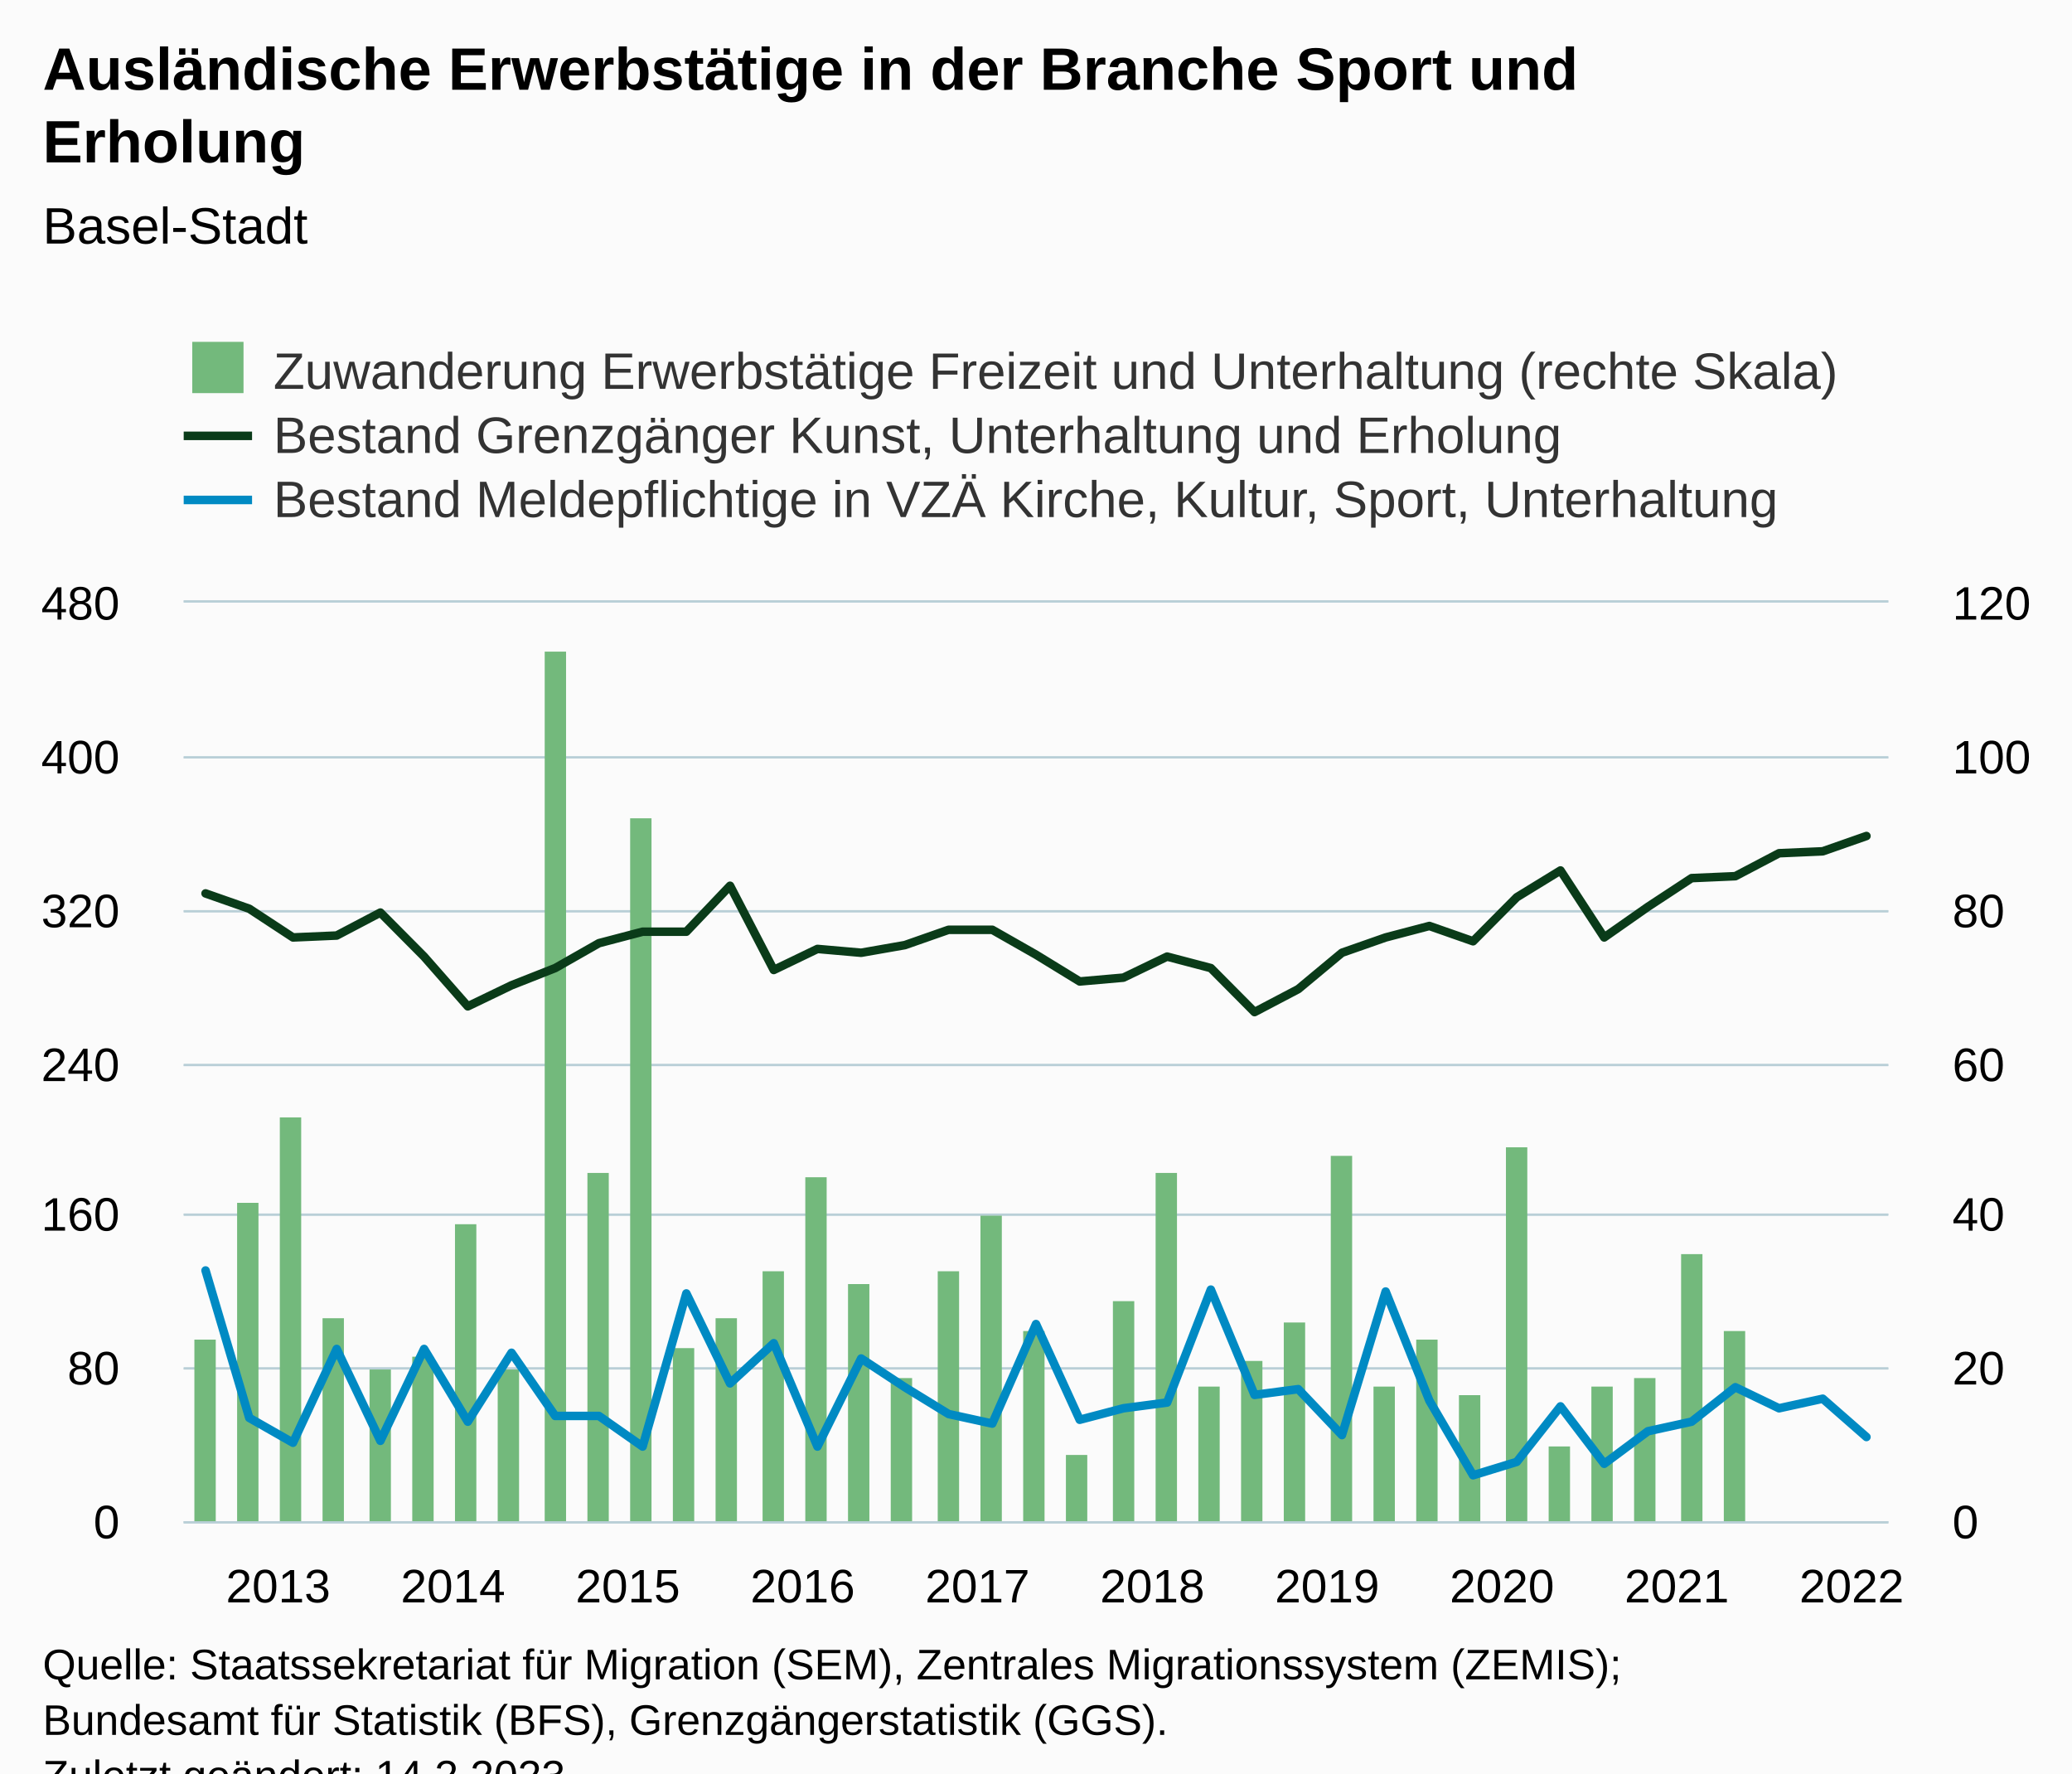
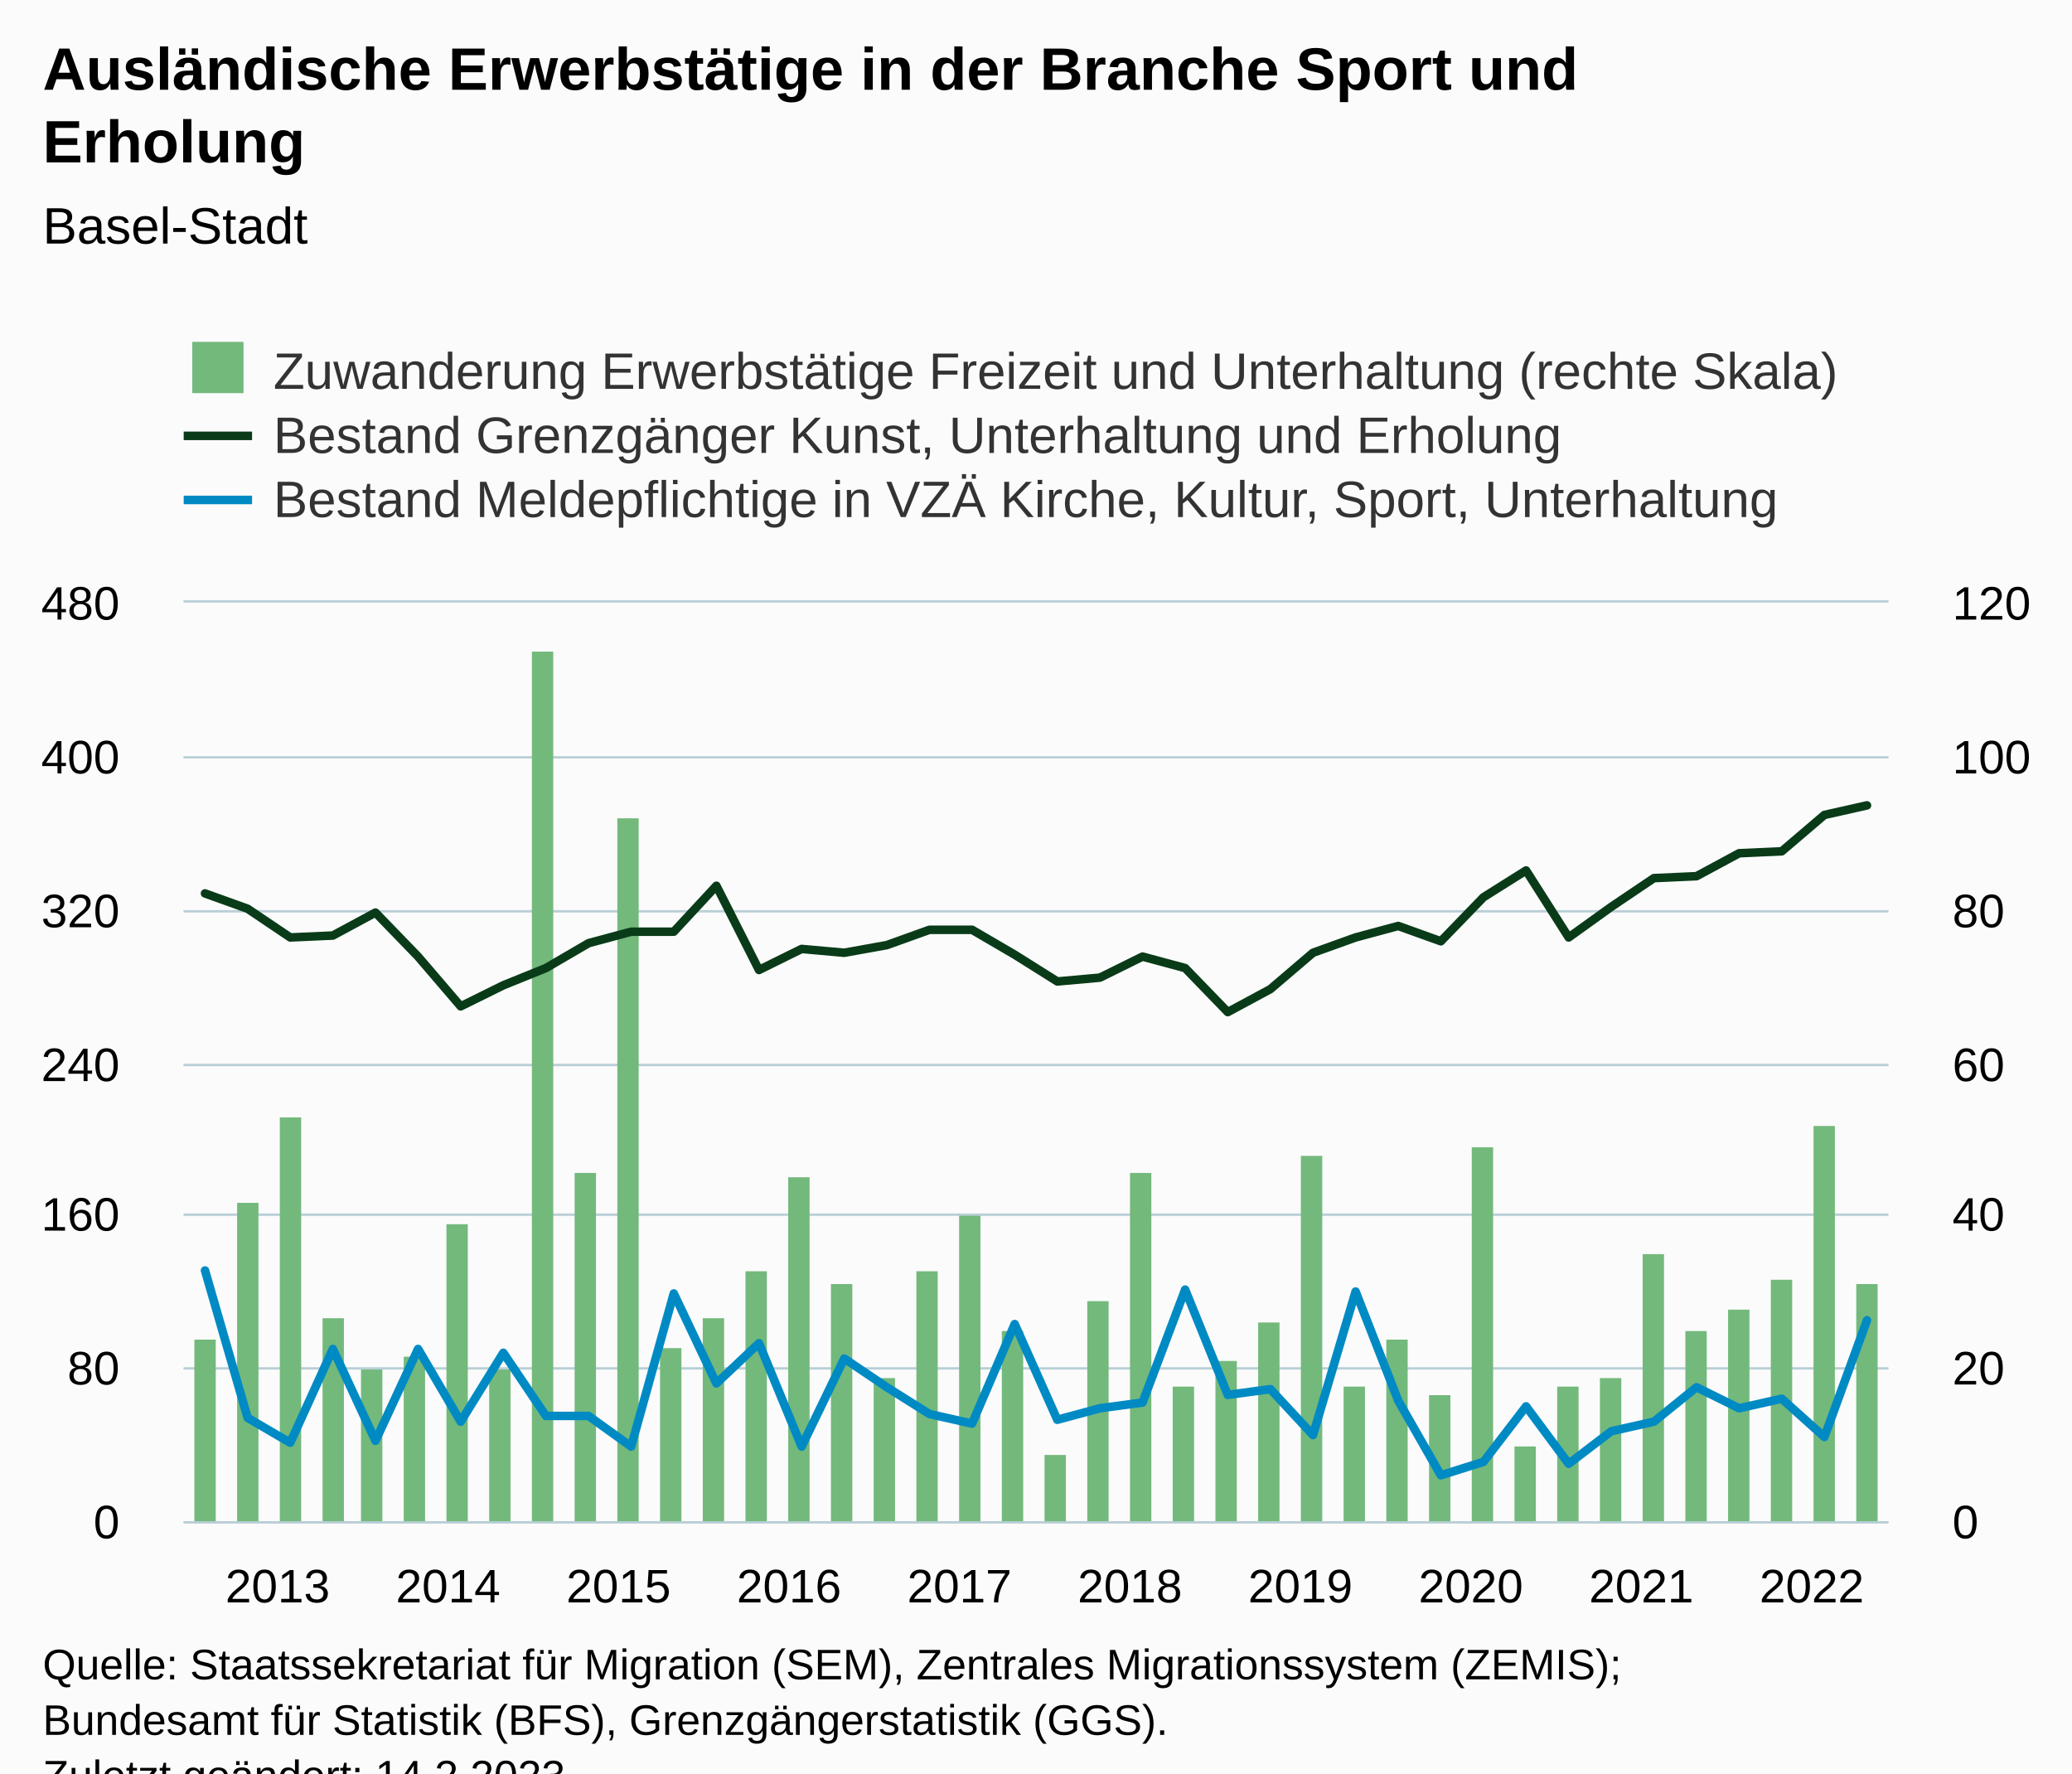
<svg xmlns="http://www.w3.org/2000/svg" version="1.1" class="highcharts-root" style="font-family:Arial;font-size:12px;" viewBox="0 0 485 415">
  <defs>
-     <clipPath id="highcharts-7rc6p2x-126-">
+     <clipPath id="highcharts-d6pb0wz-129-">
      <rect x="0" y="0" width="399" height="215" fill="none" />
    </clipPath>
-     <clipPath id="highcharts-7rc6p2x-166-">
+     <clipPath id="highcharts-d6pb0wz-170-">
      <rect x="0" y="0" width="399" height="215" fill="none" />
    </clipPath>
-     <clipPath id="highcharts-7rc6p2x-206-">
+     <clipPath id="highcharts-d6pb0wz-211-">
      <rect x="0" y="0" width="399" height="215" fill="none" />
    </clipPath>
-     <clipPath id="highcharts-7rc6p2x-246-">
+     <clipPath id="highcharts-d6pb0wz-252-">
      <rect x="43" y="141" width="399" height="215" fill="none" />
    </clipPath>
  </defs>
  <rect fill="#fbfbfb" class="highcharts-background" x="0" y="0" width="485" height="428" rx="0" ry="0" />
  <rect fill="none" class="highcharts-plot-background" x="43" y="141" width="399" height="215" />
  <g class="highcharts-pane-group" data-z-index="0" />
  <g class="highcharts-grid highcharts-xaxis-grid" data-z-index="1">
    <path fill="none" data-z-index="1" class="highcharts-grid-line" d="M 47.5 141 L 47.5 356" opacity="1" />
-     <path fill="none" data-z-index="1" class="highcharts-grid-line" d="M 88.5 141 L 88.5 356" opacity="1" />
-     <path fill="none" data-z-index="1" class="highcharts-grid-line" d="M 129.5 141 L 129.5 356" opacity="1" />
-     <path fill="none" data-z-index="1" class="highcharts-grid-line" d="M 170.5 141 L 170.5 356" opacity="1" />
-     <path fill="none" data-z-index="1" class="highcharts-grid-line" d="M 211.5 141 L 211.5 356" opacity="1" />
-     <path fill="none" data-z-index="1" class="highcharts-grid-line" d="M 252.5 141 L 252.5 356" opacity="1" />
-     <path fill="none" data-z-index="1" class="highcharts-grid-line" d="M 293.5 141 L 293.5 356" opacity="1" />
-     <path fill="none" data-z-index="1" class="highcharts-grid-line" d="M 334.5 141 L 334.5 356" opacity="1" />
-     <path fill="none" data-z-index="1" class="highcharts-grid-line" d="M 375.5 141 L 375.5 356" opacity="1" />
-     <path fill="none" data-z-index="1" class="highcharts-grid-line" d="M 415.5 141 L 415.5 356" opacity="1" />
+     <path fill="none" data-z-index="1" class="highcharts-grid-line" d="M 87.5 141 L 87.5 356" opacity="1" />
+     <path fill="none" data-z-index="1" class="highcharts-grid-line" d="M 127.5 141 L 127.5 356" opacity="1" />
+     <path fill="none" data-z-index="1" class="highcharts-grid-line" d="M 167.5 141 L 167.5 356" opacity="1" />
+     <path fill="none" data-z-index="1" class="highcharts-grid-line" d="M 207.5 141 L 207.5 356" opacity="1" />
+     <path fill="none" data-z-index="1" class="highcharts-grid-line" d="M 246.5 141 L 246.5 356" opacity="1" />
+     <path fill="none" data-z-index="1" class="highcharts-grid-line" d="M 286.5 141 L 286.5 356" opacity="1" />
+     <path fill="none" data-z-index="1" class="highcharts-grid-line" d="M 326.5 141 L 326.5 356" opacity="1" />
+     <path fill="none" data-z-index="1" class="highcharts-grid-line" d="M 366.5 141 L 366.5 356" opacity="1" />
+     <path fill="none" data-z-index="1" class="highcharts-grid-line" d="M 406.5 141 L 406.5 356" opacity="1" />
  </g>
  <g class="highcharts-grid highcharts-yaxis-grid" data-z-index="1">
    <path fill="none" stroke="#B9CFD7" stroke-width="0.5" data-z-index="1" class="highcharts-grid-line" d="M 43 356.25 L 442 356.25" opacity="1" />
    <path fill="none" stroke="#B9CFD7" stroke-width="0.5" data-z-index="1" class="highcharts-grid-line" d="M 43 320.25 L 442 320.25" opacity="1" />
    <path fill="none" stroke="#B9CFD7" stroke-width="0.5" data-z-index="1" class="highcharts-grid-line" d="M 43 284.25 L 442 284.25" opacity="1" />
    <path fill="none" stroke="#B9CFD7" stroke-width="0.5" data-z-index="1" class="highcharts-grid-line" d="M 43 249.25 L 442 249.25" opacity="1" />
    <path fill="none" stroke="#B9CFD7" stroke-width="0.5" data-z-index="1" class="highcharts-grid-line" d="M 43 213.25 L 442 213.25" opacity="1" />
    <path fill="none" stroke="#B9CFD7" stroke-width="0.5" data-z-index="1" class="highcharts-grid-line" d="M 43 177.25 L 442 177.25" opacity="1" />
    <path fill="none" stroke="#B9CFD7" stroke-width="0.5" data-z-index="1" class="highcharts-grid-line" d="M 43 140.75 L 442 140.75" opacity="1" />
  </g>
  <g class="highcharts-grid highcharts-yaxis-grid" data-z-index="1">
    <path fill="none" stroke="#B9CFD7" stroke-width="0.5" data-z-index="1" class="highcharts-grid-line" d="M 43 356.25 L 442 356.25" opacity="1" />
    <path fill="none" stroke="#B9CFD7" stroke-width="0.5" data-z-index="1" class="highcharts-grid-line" d="M 43 320.25 L 442 320.25" opacity="1" />
    <path fill="none" stroke="#B9CFD7" stroke-width="0.5" data-z-index="1" class="highcharts-grid-line" d="M 43 284.25 L 442 284.25" opacity="1" />
    <path fill="none" stroke="#B9CFD7" stroke-width="0.5" data-z-index="1" class="highcharts-grid-line" d="M 43 249.25 L 442 249.25" opacity="1" />
    <path fill="none" stroke="#B9CFD7" stroke-width="0.5" data-z-index="1" class="highcharts-grid-line" d="M 43 213.25 L 442 213.25" opacity="1" />
    <path fill="none" stroke="#B9CFD7" stroke-width="0.5" data-z-index="1" class="highcharts-grid-line" d="M 43 177.25 L 442 177.25" opacity="1" />
    <path fill="none" stroke="#B9CFD7" stroke-width="0.5" data-z-index="1" class="highcharts-grid-line" d="M 43 140.75 L 442 140.75" opacity="1" />
  </g>
  <rect fill="none" class="highcharts-plot-border" data-z-index="1" x="43" y="141" width="399" height="215" />
  <g class="highcharts-axis highcharts-xaxis" data-z-index="2">
    <path fill="none" class="highcharts-axis-line" stroke="#B9CFD7" stroke-width="0.5" data-z-index="7" d="M 43 356.25 L 442 356.25" />
  </g>
  <g class="highcharts-axis highcharts-yaxis" data-z-index="2">
    <path fill="none" class="highcharts-axis-line" data-z-index="7" d="M 43 141 L 43 356" />
  </g>
  <g class="highcharts-axis highcharts-yaxis" data-z-index="2">
    <path fill="none" class="highcharts-axis-line" data-z-index="7" d="M 442 141 L 442 356" />
  </g>
  <g class="highcharts-series-group" data-z-index="3">
-     <g class="highcharts-series highcharts-series-0 highcharts-column-series" data-z-index="0.1" opacity="1" transform="translate(43,141) scale(1 1)" clip-path="url(#highcharts-7rc6p2x-166-)">
+     <g class="highcharts-series highcharts-series-0 highcharts-column-series" data-z-index="0.1" opacity="1" transform="translate(43,141) scale(1 1)" clip-path="url(#highcharts-d6pb0wz-170-)">
      <rect x="2.5" y="172.5" width="5" height="43" fill="#73b97c" stroke="#ffffff" stroke-width="1e-7" opacity="1" class="highcharts-point" />
      <rect x="12.5" y="140.5" width="5" height="75" fill="#73b97c" stroke="#ffffff" stroke-width="1e-7" opacity="1" class="highcharts-point" />
      <rect x="22.5" y="120.5" width="5" height="95" fill="#73b97c" stroke="#ffffff" stroke-width="1e-7" opacity="1" class="highcharts-point" />
      <rect x="32.5" y="167.5" width="5" height="48" fill="#73b97c" stroke="#ffffff" stroke-width="1e-7" opacity="1" class="highcharts-point" />
-       <rect x="43.5" y="179.5" width="5" height="36" fill="#73b97c" stroke="#ffffff" stroke-width="1e-7" opacity="1" class="highcharts-point" />
-       <rect x="53.5" y="176.5" width="5" height="39" fill="#73b97c" stroke="#ffffff" stroke-width="1e-7" opacity="1" class="highcharts-point" />
-       <rect x="63.5" y="145.5" width="5" height="70" fill="#73b97c" stroke="#ffffff" stroke-width="1e-7" opacity="1" class="highcharts-point" />
-       <rect x="73.5" y="179.5" width="5" height="36" fill="#73b97c" stroke="#ffffff" stroke-width="1e-7" opacity="1" class="highcharts-point" />
-       <rect x="84.5" y="11.5" width="5" height="204" fill="#73b97c" stroke="#ffffff" stroke-width="1e-7" opacity="1" class="highcharts-point" />
-       <rect x="94.5" y="133.5" width="5" height="82" fill="#73b97c" stroke="#ffffff" stroke-width="1e-7" opacity="1" class="highcharts-point" />
-       <rect x="104.5" y="50.5" width="5" height="165" fill="#73b97c" stroke="#ffffff" stroke-width="1e-7" opacity="1" class="highcharts-point" />
-       <rect x="114.5" y="174.5" width="5" height="41" fill="#73b97c" stroke="#ffffff" stroke-width="1e-7" opacity="1" class="highcharts-point" />
-       <rect x="124.5" y="167.5" width="5" height="48" fill="#73b97c" stroke="#ffffff" stroke-width="1e-7" opacity="1" class="highcharts-point" />
-       <rect x="135.5" y="156.5" width="5" height="59" fill="#73b97c" stroke="#ffffff" stroke-width="1e-7" opacity="1" class="highcharts-point" />
-       <rect x="145.5" y="134.5" width="5" height="81" fill="#73b97c" stroke="#ffffff" stroke-width="1e-7" opacity="1" class="highcharts-point" />
-       <rect x="155.5" y="159.5" width="5" height="56" fill="#73b97c" stroke="#ffffff" stroke-width="1e-7" opacity="1" class="highcharts-point" />
-       <rect x="165.5" y="181.5" width="5" height="34" fill="#73b97c" stroke="#ffffff" stroke-width="1e-7" opacity="1" class="highcharts-point" />
-       <rect x="176.5" y="156.5" width="5" height="59" fill="#73b97c" stroke="#ffffff" stroke-width="1e-7" opacity="1" class="highcharts-point" />
-       <rect x="186.5" y="143.5" width="5" height="72" fill="#73b97c" stroke="#ffffff" stroke-width="1e-7" opacity="1" class="highcharts-point" />
-       <rect x="196.5" y="170.5" width="5" height="45" fill="#73b97c" stroke="#ffffff" stroke-width="1e-7" opacity="1" class="highcharts-point" />
-       <rect x="206.5" y="199.5" width="5" height="16" fill="#73b97c" stroke="#ffffff" stroke-width="1e-7" opacity="1" class="highcharts-point" />
-       <rect x="217.5" y="163.5" width="5" height="52" fill="#73b97c" stroke="#ffffff" stroke-width="1e-7" opacity="1" class="highcharts-point" />
-       <rect x="227.5" y="133.5" width="5" height="82" fill="#73b97c" stroke="#ffffff" stroke-width="1e-7" opacity="1" class="highcharts-point" />
-       <rect x="237.5" y="183.5" width="5" height="32" fill="#73b97c" stroke="#ffffff" stroke-width="1e-7" opacity="1" class="highcharts-point" />
-       <rect x="247.5" y="177.5" width="5" height="38" fill="#73b97c" stroke="#ffffff" stroke-width="1e-7" opacity="1" class="highcharts-point" />
-       <rect x="257.5" y="168.5" width="5" height="47" fill="#73b97c" stroke="#ffffff" stroke-width="1e-7" opacity="1" class="highcharts-point" />
-       <rect x="268.5" y="129.5" width="5" height="86" fill="#73b97c" stroke="#ffffff" stroke-width="1e-7" opacity="1" class="highcharts-point" />
-       <rect x="278.5" y="183.5" width="5" height="32" fill="#73b97c" stroke="#ffffff" stroke-width="1e-7" opacity="1" class="highcharts-point" />
-       <rect x="288.5" y="172.5" width="5" height="43" fill="#73b97c" stroke="#ffffff" stroke-width="1e-7" opacity="1" class="highcharts-point" />
-       <rect x="298.5" y="185.5" width="5" height="30" fill="#73b97c" stroke="#ffffff" stroke-width="1e-7" opacity="1" class="highcharts-point" />
-       <rect x="309.5" y="127.5" width="5" height="88" fill="#73b97c" stroke="#ffffff" stroke-width="1e-7" opacity="1" class="highcharts-point" />
-       <rect x="319.5" y="197.5" width="5" height="18" fill="#73b97c" stroke="#ffffff" stroke-width="1e-7" opacity="1" class="highcharts-point" />
-       <rect x="329.5" y="183.5" width="5" height="32" fill="#73b97c" stroke="#ffffff" stroke-width="1e-7" opacity="1" class="highcharts-point" />
-       <rect x="339.5" y="181.5" width="5" height="34" fill="#73b97c" stroke="#ffffff" stroke-width="1e-7" opacity="1" class="highcharts-point" />
-       <rect x="350.5" y="152.5" width="5" height="63" fill="#73b97c" stroke="#ffffff" stroke-width="1e-7" opacity="1" class="highcharts-point" />
-       <rect x="360.5" y="170.5" width="5" height="45" fill="#73b97c" stroke="#ffffff" stroke-width="1e-7" opacity="1" class="highcharts-point" />
+       <rect x="41.5" y="179.5" width="5" height="36" fill="#73b97c" stroke="#ffffff" stroke-width="1e-7" opacity="1" class="highcharts-point" />
+       <rect x="51.5" y="176.5" width="5" height="39" fill="#73b97c" stroke="#ffffff" stroke-width="1e-7" opacity="1" class="highcharts-point" />
+       <rect x="61.5" y="145.5" width="5" height="70" fill="#73b97c" stroke="#ffffff" stroke-width="1e-7" opacity="1" class="highcharts-point" />
+       <rect x="71.5" y="179.5" width="5" height="36" fill="#73b97c" stroke="#ffffff" stroke-width="1e-7" opacity="1" class="highcharts-point" />
+       <rect x="81.5" y="11.5" width="5" height="204" fill="#73b97c" stroke="#ffffff" stroke-width="1e-7" opacity="1" class="highcharts-point" />
+       <rect x="91.5" y="133.5" width="5" height="82" fill="#73b97c" stroke="#ffffff" stroke-width="1e-7" opacity="1" class="highcharts-point" />
+       <rect x="101.5" y="50.5" width="5" height="165" fill="#73b97c" stroke="#ffffff" stroke-width="1e-7" opacity="1" class="highcharts-point" />
+       <rect x="111.5" y="174.5" width="5" height="41" fill="#73b97c" stroke="#ffffff" stroke-width="1e-7" opacity="1" class="highcharts-point" />
+       <rect x="121.5" y="167.5" width="5" height="48" fill="#73b97c" stroke="#ffffff" stroke-width="1e-7" opacity="1" class="highcharts-point" />
+       <rect x="131.5" y="156.5" width="5" height="59" fill="#73b97c" stroke="#ffffff" stroke-width="1e-7" opacity="1" class="highcharts-point" />
+       <rect x="141.5" y="134.5" width="5" height="81" fill="#73b97c" stroke="#ffffff" stroke-width="1e-7" opacity="1" class="highcharts-point" />
+       <rect x="151.5" y="159.5" width="5" height="56" fill="#73b97c" stroke="#ffffff" stroke-width="1e-7" opacity="1" class="highcharts-point" />
+       <rect x="161.5" y="181.5" width="5" height="34" fill="#73b97c" stroke="#ffffff" stroke-width="1e-7" opacity="1" class="highcharts-point" />
+       <rect x="171.5" y="156.5" width="5" height="59" fill="#73b97c" stroke="#ffffff" stroke-width="1e-7" opacity="1" class="highcharts-point" />
+       <rect x="181.5" y="143.5" width="5" height="72" fill="#73b97c" stroke="#ffffff" stroke-width="1e-7" opacity="1" class="highcharts-point" />
+       <rect x="191.5" y="170.5" width="5" height="45" fill="#73b97c" stroke="#ffffff" stroke-width="1e-7" opacity="1" class="highcharts-point" />
+       <rect x="201.5" y="199.5" width="5" height="16" fill="#73b97c" stroke="#ffffff" stroke-width="1e-7" opacity="1" class="highcharts-point" />
+       <rect x="211.5" y="163.5" width="5" height="52" fill="#73b97c" stroke="#ffffff" stroke-width="1e-7" opacity="1" class="highcharts-point" />
+       <rect x="221.5" y="133.5" width="5" height="82" fill="#73b97c" stroke="#ffffff" stroke-width="1e-7" opacity="1" class="highcharts-point" />
+       <rect x="231.5" y="183.5" width="5" height="32" fill="#73b97c" stroke="#ffffff" stroke-width="1e-7" opacity="1" class="highcharts-point" />
+       <rect x="241.5" y="177.5" width="5" height="38" fill="#73b97c" stroke="#ffffff" stroke-width="1e-7" opacity="1" class="highcharts-point" />
+       <rect x="251.5" y="168.5" width="5" height="47" fill="#73b97c" stroke="#ffffff" stroke-width="1e-7" opacity="1" class="highcharts-point" />
+       <rect x="261.5" y="129.5" width="5" height="86" fill="#73b97c" stroke="#ffffff" stroke-width="1e-7" opacity="1" class="highcharts-point" />
+       <rect x="271.5" y="183.5" width="5" height="32" fill="#73b97c" stroke="#ffffff" stroke-width="1e-7" opacity="1" class="highcharts-point" />
+       <rect x="281.5" y="172.5" width="5" height="43" fill="#73b97c" stroke="#ffffff" stroke-width="1e-7" opacity="1" class="highcharts-point" />
+       <rect x="291.5" y="185.5" width="5" height="30" fill="#73b97c" stroke="#ffffff" stroke-width="1e-7" opacity="1" class="highcharts-point" />
+       <rect x="301.5" y="127.5" width="5" height="88" fill="#73b97c" stroke="#ffffff" stroke-width="1e-7" opacity="1" class="highcharts-point" />
+       <rect x="311.5" y="197.5" width="5" height="18" fill="#73b97c" stroke="#ffffff" stroke-width="1e-7" opacity="1" class="highcharts-point" />
+       <rect x="321.5" y="183.5" width="5" height="32" fill="#73b97c" stroke="#ffffff" stroke-width="1e-7" opacity="1" class="highcharts-point" />
+       <rect x="331.5" y="181.5" width="5" height="34" fill="#73b97c" stroke="#ffffff" stroke-width="1e-7" opacity="1" class="highcharts-point" />
+       <rect x="341.5" y="152.5" width="5" height="63" fill="#73b97c" stroke="#ffffff" stroke-width="1e-7" opacity="1" class="highcharts-point" />
+       <rect x="351.5" y="170.5" width="5" height="45" fill="#73b97c" stroke="#ffffff" stroke-width="1e-7" opacity="1" class="highcharts-point" />
+       <rect x="361.5" y="165.5" width="5" height="50" fill="#73b97c" stroke="#ffffff" stroke-width="1e-7" opacity="1" class="highcharts-point" />
+       <rect x="371.5" y="158.5" width="5" height="57" fill="#73b97c" stroke="#ffffff" stroke-width="1e-7" opacity="1" class="highcharts-point" />
+       <rect x="381.5" y="122.5" width="5" height="93" fill="#73b97c" stroke="#ffffff" stroke-width="1e-7" opacity="1" class="highcharts-point" />
+       <rect x="391.5" y="159.5" width="5" height="56" fill="#73b97c" stroke="#ffffff" stroke-width="1e-7" opacity="1" class="highcharts-point" />
    </g>
    <g class="highcharts-markers highcharts-series-0 highcharts-column-series" data-z-index="0.1" opacity="1" transform="translate(43,141) scale(1 1)" clip-path="none" />
-     <g class="highcharts-series highcharts-series-1 highcharts-line-series" data-z-index="0.1" opacity="1" transform="translate(43,141) scale(1 1)" clip-path="url(#highcharts-7rc6p2x-206-)">
-       <path fill="none" d="M 5.115 68.083 L 15.346 71.667 L 25.577 78.385 L 35.808 77.938 L 46.038 72.562 L 56.269 82.865 L 66.5 94.51 L 76.731 89.583 L 86.962 85.552 L 97.192 79.729 L 107.423 77.042 L 117.654 77.042 L 127.885 66.292 L 138.115 86 L 148.346 81.073 L 158.577 81.969 L 168.808 80.177 L 179.038 76.594 L 189.269 76.594 L 199.5 82.417 L 209.731 88.688 L 219.962 87.792 L 230.192 82.865 L 240.423 85.552 L 250.654 95.854 L 260.885 90.479 L 271.115 81.969 L 281.346 78.385 L 291.577 75.698 L 301.808 79.281 L 312.038 68.979 L 322.269 62.708 L 332.5 78.385 L 342.731 71.219 L 352.962 64.5 L 363.192 64.052 L 373.423 58.677 L 383.654 58.229 L 393.885 54.646" class="highcharts-graph" data-z-index="1" stroke="#0A3B19" stroke-width="2" stroke-linejoin="round" stroke-linecap="round" />
+     <g class="highcharts-series highcharts-series-1 highcharts-line-series" data-z-index="0.1" opacity="1" transform="translate(43,141) scale(1 1)" clip-path="url(#highcharts-d6pb0wz-211-)">
+       <path fill="none" d="M 4.987 68.083 L 14.963 71.667 L 24.938 78.385 L 34.913 77.938 L 44.888 72.562 L 54.862 82.865 L 64.838 94.51 L 74.812 89.583 L 84.787 85.552 L 94.763 79.729 L 104.737 77.042 L 114.713 77.042 L 124.688 66.292 L 134.662 86 L 144.637 81.073 L 154.613 81.969 L 164.588 80.177 L 174.562 76.594 L 184.537 76.594 L 194.512 82.417 L 204.488 88.688 L 214.463 87.792 L 224.438 82.865 L 234.412 85.552 L 244.387 95.854 L 254.363 90.479 L 264.337 81.969 L 274.312 78.385 L 284.288 75.698 L 294.262 79.281 L 304.238 68.979 L 314.212 62.708 L 324.188 78.385 L 334.163 71.219 L 344.137 64.5 L 354.113 64.052 L 364.087 58.677 L 374.062 58.229 L 384.038 49.719 L 394.012 47.479" class="highcharts-graph" data-z-index="1" stroke="#0A3B19" stroke-width="2" stroke-linejoin="round" stroke-linecap="round" />
    </g>
    <g class="highcharts-markers highcharts-series-1 highcharts-line-series" data-z-index="0.1" opacity="1" transform="translate(43,141) scale(1 1)" clip-path="none" />
-     <g class="highcharts-series highcharts-series-2 highcharts-line-series" data-z-index="0.1" opacity="1" transform="translate(43,141) scale(1 1)" clip-path="url(#highcharts-7rc6p2x-206-)">
-       <path fill="none" d="M 5.115 156.323 L 15.346 190.812 L 25.577 196.635 L 35.808 174.688 L 46.038 196.188 L 56.269 174.688 L 66.5 191.708 L 76.731 175.583 L 86.962 190.365 L 97.192 190.365 L 107.423 197.531 L 117.654 161.698 L 127.885 182.75 L 138.115 173.344 L 148.346 197.531 L 158.577 176.927 L 168.808 183.646 L 179.038 189.917 L 189.269 192.156 L 199.5 168.865 L 209.731 191.26 L 219.962 188.573 L 230.192 187.229 L 240.423 160.802 L 250.654 185.438 L 260.885 184.094 L 271.115 194.844 L 281.346 161.25 L 291.577 186.781 L 301.808 204.25 L 312.038 201.115 L 322.269 188.125 L 332.5 201.562 L 342.731 193.948 L 352.962 191.708 L 363.192 183.646 L 373.423 188.573 L 383.654 186.333 L 393.885 195.292" class="highcharts-graph" data-z-index="1" stroke="#008AC3" stroke-width="2" stroke-linejoin="round" stroke-linecap="round" />
+     <g class="highcharts-series highcharts-series-2 highcharts-line-series" data-z-index="0.1" opacity="1" transform="translate(43,141) scale(1 1)" clip-path="url(#highcharts-d6pb0wz-211-)">
+       <path fill="none" d="M 4.987 156.323 L 14.963 190.812 L 24.938 196.635 L 34.913 174.688 L 44.888 196.188 L 54.862 174.688 L 64.838 191.708 L 74.812 175.583 L 84.787 190.365 L 94.763 190.365 L 104.737 197.531 L 114.713 161.698 L 124.688 182.75 L 134.662 173.344 L 144.637 197.531 L 154.613 176.927 L 164.588 183.646 L 174.562 189.917 L 184.537 192.156 L 194.512 168.865 L 204.488 191.26 L 214.463 188.573 L 224.438 187.229 L 234.412 160.802 L 244.387 185.438 L 254.363 184.094 L 264.337 194.844 L 274.312 161.25 L 284.288 186.781 L 294.262 204.25 L 304.238 201.115 L 314.212 188.125 L 324.188 201.562 L 334.163 193.948 L 344.137 191.708 L 354.113 183.646 L 364.087 188.573 L 374.062 186.333 L 384.038 195.292 L 394.012 167.969" class="highcharts-graph" data-z-index="1" stroke="#008AC3" stroke-width="2" stroke-linejoin="round" stroke-linecap="round" />
    </g>
    <g class="highcharts-markers highcharts-series-2 highcharts-line-series" data-z-index="0.1" opacity="1" transform="translate(43,141) scale(1 1)" clip-path="none" />
  </g>
  <text x="10" text-anchor="start" class="highcharts-title" data-z-index="4" style="color:#000000;font-size:14px;font-weight:bold;fill:#000000;" y="21">
    <tspan>Ausländische Erwerbstätige in der Branche Sport und</tspan>
    <tspan dy="17" x="10">Erholung</tspan>
  </text>
  <text x="10" text-anchor="start" class="highcharts-subtitle" data-z-index="4" style="color:#000000;font-size:12px;font-weight:normal;fill:#000000;" y="57">
    <tspan>Basel-Stadt</tspan>
  </text>
  <text x="10" text-anchor="start" class="highcharts-caption" data-z-index="4" style="color:#666666;fill:#666666;" y="390" />
  <g class="highcharts-legend" data-z-index="7" transform="translate(35,73)">
    <rect fill="none" class="highcharts-legend-box" rx="0" ry="0" x="0" y="0" width="411" height="56" visibility="visible" />
    <g data-z-index="1">
      <g>
        <g class="highcharts-legend-item highcharts-column-series highcharts-color-undefined highcharts-series-0" data-z-index="1" transform="translate(8,3)">
          <text x="21" style="color:#333333;cursor:pointer;font-size:12px;font-weight:normal;fill:#333333;" text-anchor="start" data-z-index="2" y="15">
            <tspan>Zuwanderung Erwerbstätige Freizeit und Unterhaltung (rechte Skala)</tspan>
          </text>
          <rect x="2" y="4" width="12" height="12" fill="#73b97c" class="highcharts-point" data-z-index="3" />
        </g>
        <g class="highcharts-legend-item highcharts-line-series highcharts-color-undefined highcharts-series-1" data-z-index="1" transform="translate(8,18)">
          <path fill="none" d="M 0 11 L 16 11" class="highcharts-graph" stroke="#0A3B19" stroke-width="2" />
          <text x="21" y="15" style="color:#333333;cursor:pointer;font-size:12px;font-weight:normal;fill:#333333;" text-anchor="start" data-z-index="2">
            <tspan>Bestand Grenzgänger Kunst, Unterhaltung und Erholung</tspan>
          </text>
        </g>
        <g class="highcharts-legend-item highcharts-line-series highcharts-color-undefined highcharts-series-2" data-z-index="1" transform="translate(8,33)">
          <path fill="none" d="M 0 11 L 16 11" class="highcharts-graph" stroke="#008AC3" stroke-width="2" />
          <text x="21" y="15" style="color:#333333;cursor:pointer;font-size:12px;font-weight:normal;fill:#333333;" text-anchor="start" data-z-index="2">
            <tspan>Bestand Meldepflichtige in VZÄ Kirche, Kultur, Sport, Unterhaltung</tspan>
          </text>
        </g>
      </g>
    </g>
  </g>
  <g class="highcharts-axis-labels highcharts-xaxis-labels" data-z-index="7">
-     <text x="65.115" style="color:#000000;cursor:default;font-size:11px;fill:#000000;" text-anchor="middle" transform="translate(0,0)" y="375" opacity="1">2013</text>
-     <text x="106.038" style="color:#000000;cursor:default;font-size:11px;fill:#000000;" text-anchor="middle" transform="translate(0,0)" y="375" opacity="1">2014</text>
-     <text x="146.962" style="color:#000000;cursor:default;font-size:11px;fill:#000000;" text-anchor="middle" transform="translate(0,0)" y="375" opacity="1">2015</text>
-     <text x="187.885" style="color:#000000;cursor:default;font-size:11px;fill:#000000;" text-anchor="middle" transform="translate(0,0)" y="375" opacity="1">2016</text>
-     <text x="228.808" style="color:#000000;cursor:default;font-size:11px;fill:#000000;" text-anchor="middle" transform="translate(0,0)" y="375" opacity="1">2017</text>
-     <text x="269.731" style="color:#000000;cursor:default;font-size:11px;fill:#000000;" text-anchor="middle" transform="translate(0,0)" y="375" opacity="1">2018</text>
-     <text x="310.654" style="color:#000000;cursor:default;font-size:11px;fill:#000000;" text-anchor="middle" transform="translate(0,0)" y="375" opacity="1">2019</text>
-     <text x="351.577" style="color:#000000;cursor:default;font-size:11px;fill:#000000;" text-anchor="middle" transform="translate(0,0)" y="375" opacity="1">2020</text>
-     <text x="392.5" style="color:#000000;cursor:default;font-size:11px;fill:#000000;" text-anchor="middle" transform="translate(0,0)" y="375" opacity="1">2021</text>
-     <text x="433.423" style="color:#000000;cursor:default;font-size:11px;fill:#000000;" text-anchor="middle" transform="translate(0,0)" y="375" opacity="1">2022</text>
+     <text x="64.987" style="color:#000000;cursor:default;font-size:11px;fill:#000000;" text-anchor="middle" transform="translate(0,0)" y="375" opacity="1">2013</text>
+     <text x="104.888" style="color:#000000;cursor:default;font-size:11px;fill:#000000;" text-anchor="middle" transform="translate(0,0)" y="375" opacity="1">2014</text>
+     <text x="144.787" style="color:#000000;cursor:default;font-size:11px;fill:#000000;" text-anchor="middle" transform="translate(0,0)" y="375" opacity="1">2015</text>
+     <text x="184.688" style="color:#000000;cursor:default;font-size:11px;fill:#000000;" text-anchor="middle" transform="translate(0,0)" y="375" opacity="1">2016</text>
+     <text x="224.588" style="color:#000000;cursor:default;font-size:11px;fill:#000000;" text-anchor="middle" transform="translate(0,0)" y="375" opacity="1">2017</text>
+     <text x="264.488" style="color:#000000;cursor:default;font-size:11px;fill:#000000;" text-anchor="middle" transform="translate(0,0)" y="375" opacity="1">2018</text>
+     <text x="304.387" style="color:#000000;cursor:default;font-size:11px;fill:#000000;" text-anchor="middle" transform="translate(0,0)" y="375" opacity="1">2019</text>
+     <text x="344.288" style="color:#000000;cursor:default;font-size:11px;fill:#000000;" text-anchor="middle" transform="translate(0,0)" y="375" opacity="1">2020</text>
+     <text x="384.188" style="color:#000000;cursor:default;font-size:11px;fill:#000000;" text-anchor="middle" transform="translate(0,0)" y="375" opacity="1">2021</text>
+     <text x="424.087" style="color:#000000;cursor:default;font-size:11px;fill:#000000;" text-anchor="middle" transform="translate(0,0)" y="375" opacity="1">2022</text>
  </g>
  <g class="highcharts-axis-labels highcharts-yaxis-labels" data-z-index="7">
    <text x="28" style="color:#000000;cursor:default;font-size:11px;fill:#000000;" text-anchor="end" transform="translate(0,0)" y="360" opacity="1">0</text>
    <text x="28" style="color:#000000;cursor:default;font-size:11px;fill:#000000;" text-anchor="end" transform="translate(0,0)" y="324" opacity="1">80</text>
    <text x="28" style="color:#000000;cursor:default;font-size:11px;fill:#000000;" text-anchor="end" transform="translate(0,0)" y="288" opacity="1">160</text>
    <text x="28" style="color:#000000;cursor:default;font-size:11px;fill:#000000;" text-anchor="end" transform="translate(0,0)" y="253" opacity="1">240</text>
    <text x="28" style="color:#000000;cursor:default;font-size:11px;fill:#000000;" text-anchor="end" transform="translate(0,0)" y="217" opacity="1">320</text>
    <text x="28" style="color:#000000;cursor:default;font-size:11px;fill:#000000;" text-anchor="end" transform="translate(0,0)" y="181" opacity="1">400</text>
    <text x="28" style="color:#000000;cursor:default;font-size:11px;fill:#000000;" text-anchor="end" transform="translate(0,0)" y="145" opacity="1">480</text>
  </g>
  <g class="highcharts-axis-labels highcharts-yaxis-labels" data-z-index="7">
    <text x="457" style="color:#000000;cursor:default;font-size:11px;fill:#000000;" text-anchor="start" transform="translate(0,0)" y="360" opacity="1">0</text>
    <text x="457" style="color:#000000;cursor:default;font-size:11px;fill:#000000;" text-anchor="start" transform="translate(0,0)" y="324" opacity="1">20</text>
    <text x="457" style="color:#000000;cursor:default;font-size:11px;fill:#000000;" text-anchor="start" transform="translate(0,0)" y="288" opacity="1">40</text>
    <text x="457" style="color:#000000;cursor:default;font-size:11px;fill:#000000;" text-anchor="start" transform="translate(0,0)" y="253" opacity="1">60</text>
    <text x="457" style="color:#000000;cursor:default;font-size:11px;fill:#000000;" text-anchor="start" transform="translate(0,0)" y="217" opacity="1">80</text>
    <text x="457" style="color:#000000;cursor:default;font-size:11px;fill:#000000;" text-anchor="start" transform="translate(0,0)" y="181" opacity="1">100</text>
    <text x="457" style="color:#000000;cursor:default;font-size:11px;fill:#000000;" text-anchor="start" transform="translate(0,0)" y="145" opacity="1">120</text>
  </g>
  <text x="10" class="highcharts-credits" text-anchor="start" data-z-index="8" style="cursor:default;color:#000000;font-size:10px;fill:#000000;" y="393">
    <tspan>Quelle: Staatssekretariat für Migration (SEM), Zentrales Migrationssystem (ZEMIS);</tspan>
    <tspan x="10" dy="13">Bundesamt für Statistik (BFS), Grenzgängerstatistik (GGS).</tspan>
    <tspan x="10" dy="13">Zuletzt geändert: 14.2.2023</tspan>
  </text>
-   <g class="highcharts-control-points" data-z-index="99" clip-path="url(#highcharts-7rc6p2x-246-)" />
+   <g class="highcharts-control-points" data-z-index="99" clip-path="url(#highcharts-d6pb0wz-252-)" />
</svg>
